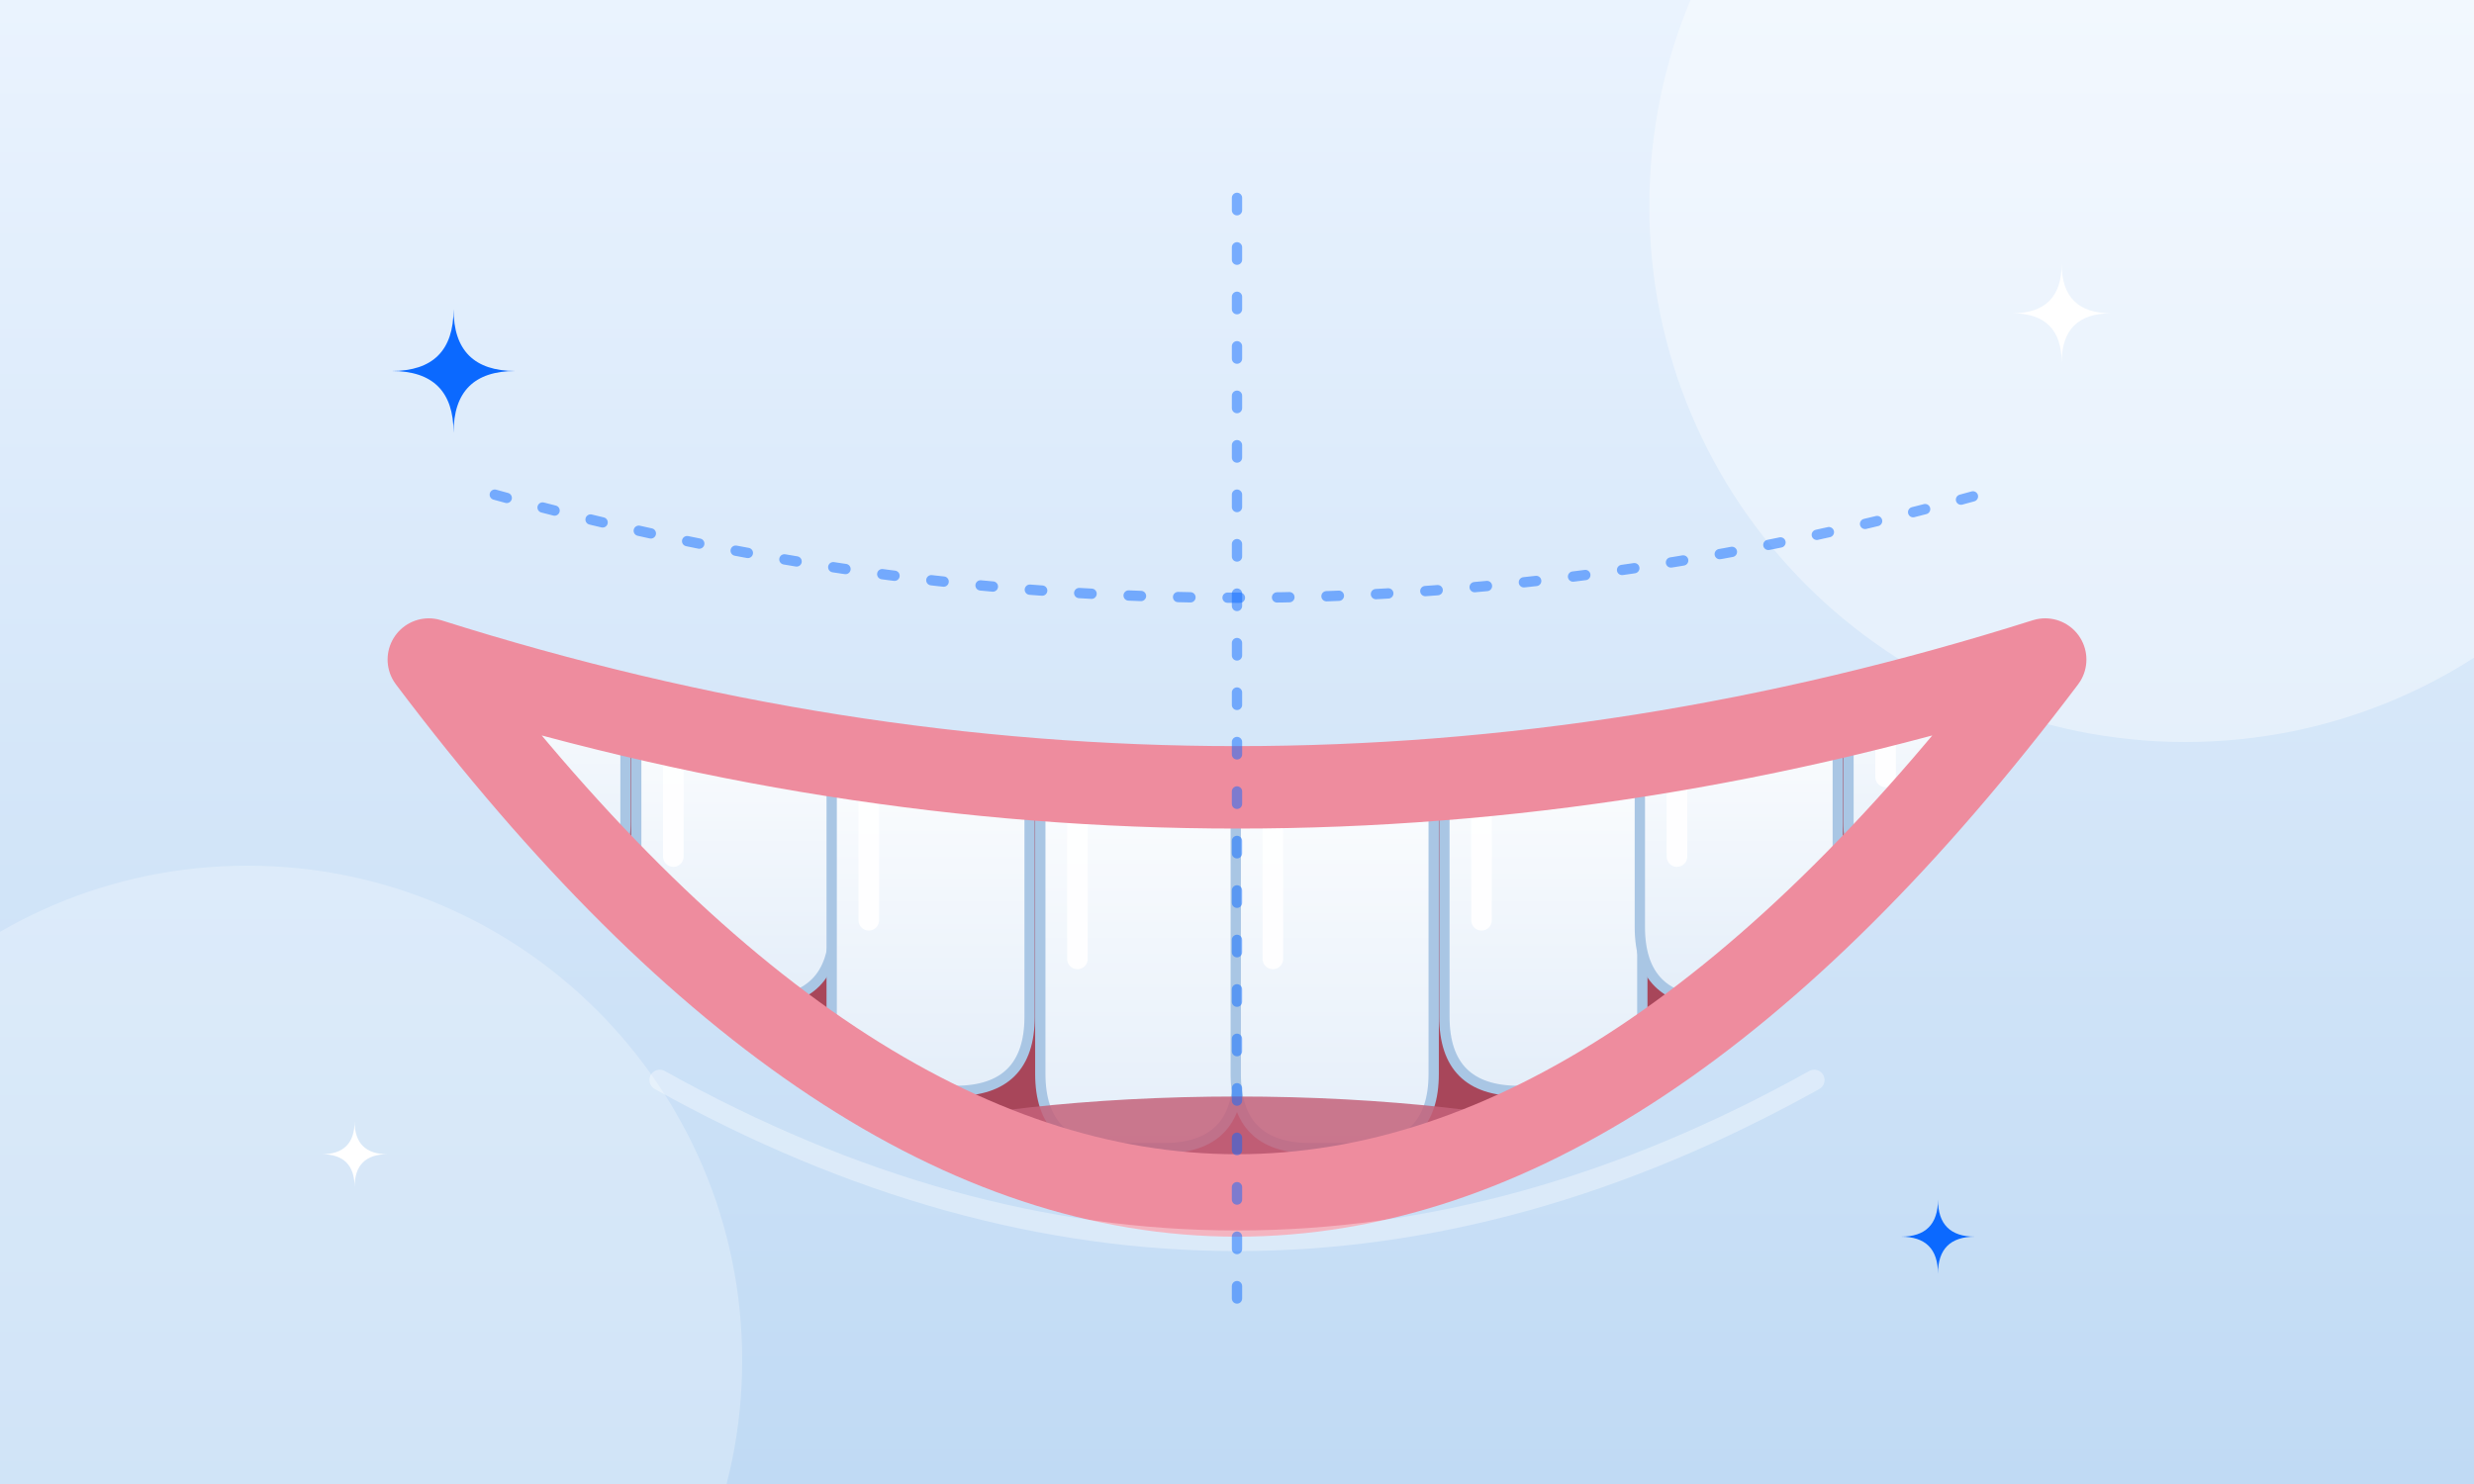
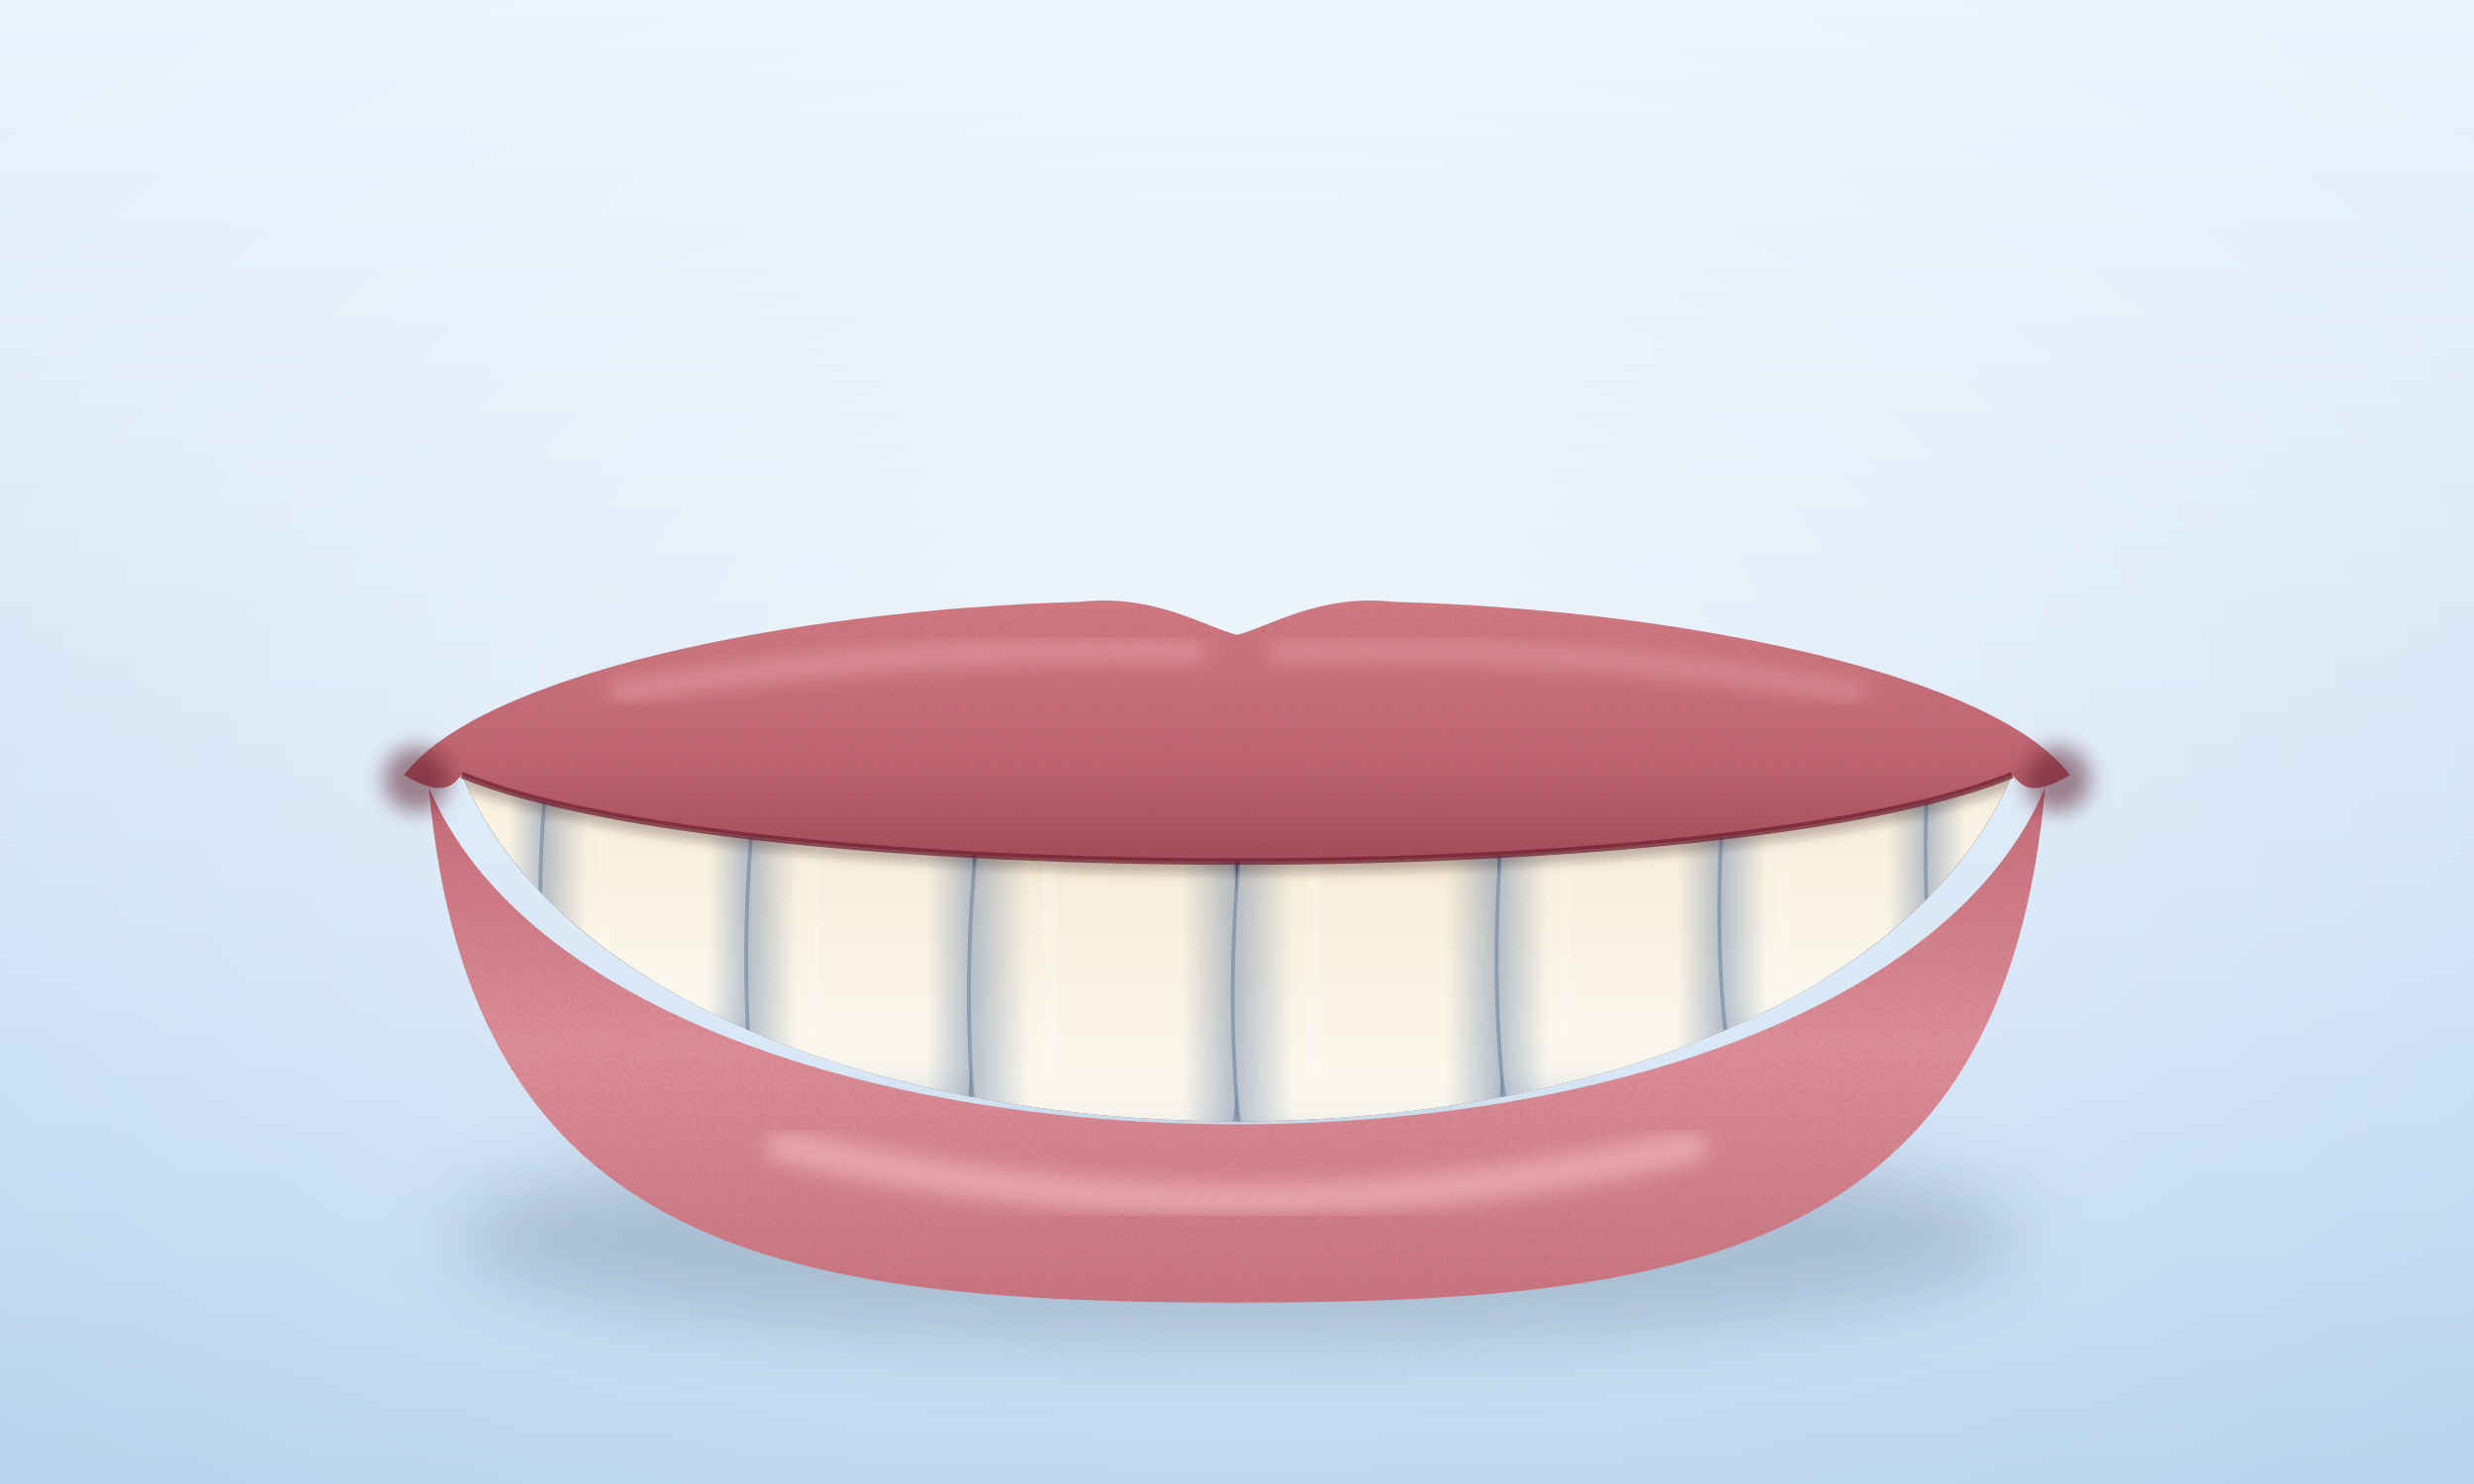
<svg xmlns="http://www.w3.org/2000/svg" viewBox="0 0 600 360" width="600" height="360">
  <defs>
-     <linearGradient id="bg" x1="0" y1="0" x2="0" y2="1">
-       <stop offset="0" stop-color="#EAF3FE" />
-       <stop offset="1" stop-color="#C0DAF4" />
+     <linearGradient id="bgG" x1="0" y1="0" x2="0" y2="1">
+       <stop offset="0" stop-color="#E8F2FC" />
+       <stop offset="1" stop-color="#B7D3EE" />
    </linearGradient>
-     <linearGradient id="tooth" x1="0" y1="0" x2="0" y2="1">
+     <radialGradient id="vig" cx=".5" cy=".45" r=".72">
+       <stop offset="0" stop-color="#fff" stop-opacity=".6" />
+       <stop offset="1" stop-color="#fff" stop-opacity="0" />
+     </radialGradient>
+     <linearGradient id="enamel" x1="0" y1="0" x2="0" y2="1">
+       <stop offset="0" stop-color="#E9D8B4" />
+       <stop offset=".3" stop-color="#F7EEDA" />
+       <stop offset=".72" stop-color="#FBF7EC" />
+       <stop offset="1" stop-color="#EEF0EE" />
+     </linearGradient>
+     <linearGradient id="edgeShade" x1="0" y1="0" x2="1" y2="0">
+       <stop offset="0" stop-color="#6E84A6" stop-opacity=".5" />
+       <stop offset=".22" stop-color="#6E84A6" stop-opacity="0" />
+       <stop offset=".78" stop-color="#6E84A6" stop-opacity="0" />
+       <stop offset="1" stop-color="#6E84A6" stop-opacity=".55" />
+     </linearGradient>
+     <linearGradient id="incisal" x1="0" y1="0" x2="0" y2="1">
+       <stop offset="0" stop-color="#B58A4E" stop-opacity=".4" />
+       <stop offset=".33" stop-color="#B58A4E" stop-opacity="0" />
+       <stop offset=".8" stop-color="#8FA9C8" stop-opacity="0" />
+       <stop offset="1" stop-color="#8FA9C8" stop-opacity=".5" />
+     </linearGradient>
+     <linearGradient id="gumG" x1="0" y1="0" x2="0" y2="1">
+       <stop offset="0" stop-color="#A8384F" />
+       <stop offset=".55" stop-color="#CF6577" />
+       <stop offset="1" stop-color="#EA98A2" />
+     </linearGradient>
+     <linearGradient id="gumV" x1="0" y1="0" x2="0" y2="1">
+       <stop offset="0" stop-color="#EE9CA6" />
+       <stop offset="1" stop-color="#C95C6E" />
+     </linearGradient>
+     <linearGradient id="metal" x1="0" y1="0" x2="1" y2="1">
      <stop offset="0" stop-color="#FFFFFF" />
-       <stop offset="1" stop-color="#E4EEF9" />
+       <stop offset=".35" stop-color="#C3CCD6" />
+       <stop offset=".7" stop-color="#7C8997" />
+       <stop offset="1" stop-color="#D4DCE4" />
    </linearGradient>
-     <linearGradient id="metal" x1="0" y1="0" x2="1" y2="0">
-       <stop offset="0" stop-color="#F1F5F9" />
-       <stop offset=".5" stop-color="#B7C6D6" />
-       <stop offset="1" stop-color="#8DA1B6" />
+     <linearGradient id="metalH" x1="0" y1="0" x2="1" y2="0">
+       <stop offset="0" stop-color="#8C99A8" />
+       <stop offset=".3" stop-color="#F4F7FA" />
+       <stop offset=".6" stop-color="#AAB6C3" />
+       <stop offset="1" stop-color="#6F7D8C" />
    </linearGradient>
-     <linearGradient id="gum" x1="0" y1="0" x2="0" y2="1">
-       <stop offset="0" stop-color="#F7B4BA" />
-       <stop offset="1" stop-color="#EE96A0" />
+     <linearGradient id="dentin" x1="0" y1="0" x2="1" y2="0">
+       <stop offset="0" stop-color="#D8BE86" />
+       <stop offset=".5" stop-color="#EBD7A6" />
+       <stop offset="1" stop-color="#CDB07A" />
+     </linearGradient>
+     <filter id="b1" x="-20%" y="-20%" width="140%" height="140%">
+       <feGaussianBlur stdDeviation="1.2" />
+     </filter>
+     <filter id="b2" x="-30%" y="-30%" width="160%" height="160%">
+       <feGaussianBlur stdDeviation="2.4" />
+     </filter>
+     <filter id="b5" x="-40%" y="-40%" width="180%" height="180%">
+       <feGaussianBlur stdDeviation="5" />
+     </filter>
+     <filter id="b9" x="-40%" y="-40%" width="180%" height="180%">
+       <feGaussianBlur stdDeviation="9" />
+     </filter>
+     <filter id="gumTex" x="0" y="0" width="100%" height="100%">
+       <feTurbulence type="fractalNoise" baseFrequency=".85" numOctaves="2" seed="4" result="n" />
+       <feColorMatrix in="n" type="matrix" values="0 0 0 0 .55  0 0 0 0 .1  0 0 0 0 .2  0 0 0 1.1 -.42" result="c" />
+       <feComposite in="c" in2="SourceGraphic" operator="in" />
+     </filter>
+     <filter id="boneTex" x="0" y="0" width="100%" height="100%">
+       <feTurbulence type="fractalNoise" baseFrequency=".03 .06" numOctaves="3" seed="9" result="n" />
+       <feColorMatrix in="n" type="matrix" values="0 0 0 0 .66  0 0 0 0 .5  0 0 0 0 .32  0 0 0 2 -.7" result="c" />
+       <feComposite in="c" in2="SourceGraphic" operator="in" />
+     </filter>
+     <filter id="skinTex" x="0" y="0" width="100%" height="100%">
+       <feTurbulence type="fractalNoise" baseFrequency="1.2" numOctaves="2" seed="2" result="n" />
+       <feColorMatrix in="n" type="matrix" values="0 0 0 0 .4  0 0 0 0 .1  0 0 0 0 .15  0 0 0 .8 -.3" result="c" />
+       <feComposite in="c" in2="SourceGraphic" operator="in" />
+     </filter>
+   </defs>
+   <rect width="600" height="360" fill="url(#bgG)" />
+   <rect width="600" height="360" fill="url(#vig)" />
+   <defs>
+     <clipPath id="mouthClip">
+       <path d="M112 188C180 216 420 216 488 188C440 300 160 300 112 188Z" />
+     </clipPath>
+   </defs>
+   <ellipse cx="300" cy="300" rx="190" ry="26" fill="#16324f" opacity=".2" filter="url(#b9)" />
+   <path d="M112 188C180 216 420 216 488 188C440 300 160 300 112 188Z" fill="#4A1722" />
+   <g clip-path="url(#mouthClip)">
+     <path d="M149.6 238.0L178.4 238.0C182.0 247.2 183.1 265.6 180.9 277.6Q180.2 284.0 174.1 284.0L153.9 284.0Q147.8 284.0 147.1 277.6C144.9 265.6 146.0 247.2 149.6 238.0Z" fill="#D6CFBF" />
+     <path d="M149.6 238.0L178.4 238.0C182.0 247.2 183.1 265.6 180.9 277.6Q180.2 284.0 174.1 284.0L153.9 284.0Q147.8 284.0 147.1 277.6C144.9 265.6 146.0 247.2 149.6 238.0Z" fill="url(#edgeShade)" />
+     <path d="M183.8 244.0L214.2 244.0C218.0 253.6 219.1 272.8 216.9 285.3Q216.1 292.0 209.6 292.0L188.4 292.0Q181.9 292.0 181.1 285.3C178.9 272.8 180.0 253.6 183.8 244.0Z" fill="#D6CFBF" />
+     <path d="M183.8 244.0L214.2 244.0C218.0 253.6 219.1 272.8 216.9 285.3Q216.1 292.0 209.6 292.0L188.4 292.0Q181.9 292.0 181.1 285.3C178.9 272.8 180.0 253.6 183.8 244.0Z" fill="url(#edgeShade)" />
+     <path d="M220.0 248.0L252.0 248.0C256.0 258.0 257.2 278.0 254.8 291.0Q254.0 298.0 247.2 298.0L224.8 298.0Q218.0 298.0 217.2 291.0C214.8 278.0 216.0 258.0 220.0 248.0Z" fill="#D6CFBF" />
+     <path d="M220.0 248.0L252.0 248.0C256.0 258.0 257.2 278.0 254.8 291.0Q254.0 298.0 247.2 298.0L224.8 298.0Q218.0 298.0 217.2 291.0C214.8 278.0 216.0 258.0 220.0 248.0Z" fill="url(#edgeShade)" />
+     <path d="M259.0 250.0L299.0 250.0C304.0 260.4 305.5 281.2 302.5 294.7Q301.5 302.0 293.0 302.0L265.0 302.0Q256.5 302.0 255.5 294.7C252.5 281.2 254.0 260.4 259.0 250.0Z" fill="#D6CFBF" />
+     <path d="M259.0 250.0L299.0 250.0C304.0 260.4 305.5 281.2 302.5 294.7Q301.5 302.0 293.0 302.0L265.0 302.0Q256.5 302.0 255.5 294.7C252.5 281.2 254.0 260.4 259.0 250.0Z" fill="url(#edgeShade)" />
+     <path d="M307.0 250.0L347.0 250.0C352.0 260.4 353.5 281.2 350.5 294.7Q349.5 302.0 341.0 302.0L313.0 302.0Q304.5 302.0 303.5 294.7C300.5 281.2 302.0 260.4 307.0 250.0Z" fill="#D6CFBF" />
+     <path d="M307.0 250.0L347.0 250.0C352.0 260.4 353.5 281.2 350.5 294.7Q349.5 302.0 341.0 302.0L313.0 302.0Q304.5 302.0 303.5 294.7C300.5 281.2 302.0 260.4 307.0 250.0Z" fill="url(#edgeShade)" />
+     <path d="M354.0 248.0L386.0 248.0C390.0 258.0 391.2 278.0 388.8 291.0Q388.0 298.0 381.2 298.0L358.8 298.0Q352.0 298.0 351.2 291.0C348.8 278.0 350.0 258.0 354.0 248.0Z" fill="#D6CFBF" />
+     <path d="M354.0 248.0L386.0 248.0C390.0 258.0 391.2 278.0 388.8 291.0Q388.0 298.0 381.2 298.0L358.8 298.0Q352.0 298.0 351.2 291.0C348.8 278.0 350.0 258.0 354.0 248.0Z" fill="url(#edgeShade)" />
+     <path d="M389.8 244.0L420.2 244.0C424.0 253.6 425.1 272.8 422.9 285.3Q422.1 292.0 415.6 292.0L394.4 292.0Q387.9 292.0 387.1 285.3C384.9 272.8 386.0 253.6 389.8 244.0Z" fill="#D6CFBF" />
+     <path d="M389.8 244.0L420.2 244.0C424.0 253.6 425.1 272.8 422.9 285.3Q422.1 292.0 415.6 292.0L394.4 292.0Q387.9 292.0 387.1 285.3C384.9 272.8 386.0 253.6 389.8 244.0Z" fill="url(#edgeShade)" />
+     <path d="M421.6 238.0L450.4 238.0C454.0 247.2 455.1 265.6 452.9 277.6Q452.2 284.0 446.1 284.0L425.9 284.0Q419.8 284.0 419.1 277.6C416.9 265.6 418.0 247.2 421.6 238.0Z" fill="#D6CFBF" />
+     <path d="M421.6 238.0L450.4 238.0C454.0 247.2 455.1 265.6 452.9 277.6Q452.2 284.0 446.1 284.0L425.9 284.0Q419.8 284.0 419.1 277.6C416.9 265.6 418.0 247.2 421.6 238.0Z" fill="url(#edgeShade)" />
+     <path d="M55.0 147.8L87.0 147.8C91.0 163.8 92.2 195.8 89.8 216.6Q89.0 227.8 82.2 227.8L59.8 227.8Q53.0 227.8 52.2 216.6C49.8 195.8 51.0 163.8 55.0 147.8Z" fill="url(#enamel)" />
+     <path d="M55.0 147.8L87.0 147.8C91.0 163.8 92.2 195.8 89.8 216.6Q89.0 227.8 82.2 227.8L59.8 227.8Q53.0 227.8 52.2 216.6C49.8 195.8 51.0 163.8 55.0 147.8Z" fill="url(#incisal)" />
+     <path d="M55.0 147.8L87.0 147.8C91.0 163.8 92.2 195.8 89.8 216.6Q89.0 227.8 82.2 227.8L59.8 227.8Q53.0 227.8 52.2 216.6C49.8 195.8 51.0 163.8 55.0 147.8Z" fill="url(#edgeShade)" />
+     <path d="M63.0 163.8Q61.4 184.6 63.4 203.8" stroke="#fff" stroke-width="5.2" stroke-linecap="round" fill="none" opacity=".75" filter="url(#b2)" />
+     <path d="M59.8 218.2Q71.0 225.4 82.2 218.2" stroke="#fff" stroke-width="1.4" fill="none" opacity=".5" />
+     <path d="M55.0 147.8L87.0 147.8C91.0 163.8 92.2 195.8 89.8 216.6Q89.0 227.8 82.2 227.8L59.8 227.8Q53.0 227.8 52.2 216.6C49.8 195.8 51.0 163.8 55.0 147.8Z" fill="none" stroke="#5F7899" stroke-opacity=".5" stroke-width=".9" />
+     <path d="M93.4 157.8L128.6 157.8C133.0 175.4 134.3 210.6 131.7 233.5Q130.8 245.8 123.3 245.8L98.7 245.8Q91.2 245.8 90.3 233.5C87.7 210.6 89.0 175.4 93.4 157.8Z" fill="url(#enamel)" />
+     <path d="M93.4 157.8L128.6 157.8C133.0 175.4 134.3 210.6 131.7 233.5Q130.8 245.8 123.3 245.8L98.7 245.8Q91.2 245.8 90.3 233.5C87.7 210.6 89.0 175.4 93.4 157.8Z" fill="url(#incisal)" />
+     <path d="M93.4 157.8L128.6 157.8C133.0 175.4 134.3 210.6 131.7 233.5Q130.8 245.8 123.3 245.8L98.7 245.8Q91.2 245.8 90.3 233.5C87.7 210.6 89.0 175.4 93.4 157.8Z" fill="url(#edgeShade)" />
+     <path d="M102.2 175.4Q100.4 198.3 102.6 219.4" stroke="#fff" stroke-width="5.7" stroke-linecap="round" fill="none" opacity=".75" filter="url(#b2)" />
+     <path d="M98.7 235.2Q111.0 243.1 123.3 235.2" stroke="#fff" stroke-width="1.4" fill="none" opacity=".5" />
+     <path d="M93.4 157.8L128.6 157.8C133.0 175.4 134.3 210.6 131.7 233.5Q130.8 245.8 123.3 245.8L98.7 245.8Q91.2 245.8 90.3 233.5C87.7 210.6 89.0 175.4 93.4 157.8Z" fill="none" stroke="#5F7899" stroke-opacity=".5" stroke-width=".9" />
+     <path d="M136.2 166.9L177.8 166.9C183.0 186.5 184.6 225.7 181.4 251.1Q180.4 264.9 171.6 264.9L142.4 264.9Q133.6 264.9 132.6 251.1C129.4 225.7 131.0 186.5 136.2 166.9Z" fill="url(#enamel)" />
+     <path d="M136.2 166.9L177.8 166.9C183.0 186.5 184.6 225.7 181.4 251.1Q180.4 264.9 171.6 264.9L142.4 264.9Q133.6 264.9 132.6 251.1C129.4 225.7 131.0 186.5 136.2 166.9Z" fill="url(#incisal)" />
+     <path d="M136.2 166.9L177.8 166.9C183.0 186.5 184.6 225.7 181.4 251.1Q180.4 264.9 171.6 264.9L142.4 264.9Q133.6 264.9 132.6 251.1C129.4 225.7 131.0 186.5 136.2 166.9Z" fill="url(#edgeShade)" />
+     <path d="M146.6 186.5Q144.5 211.9 147.1 235.5" stroke="#fff" stroke-width="6.8" stroke-linecap="round" fill="none" opacity=".75" filter="url(#b2)" />
+     <path d="M142.4 253.1Q157.0 261.9 171.6 253.1" stroke="#fff" stroke-width="1.4" fill="none" opacity=".5" />
+     <path d="M136.2 166.9L177.8 166.9C183.0 186.5 184.6 225.7 181.4 251.1Q180.4 264.9 171.6 264.9L142.4 264.9Q133.6 264.9 132.6 251.1C129.4 225.7 131.0 186.5 136.2 166.9Z" fill="none" stroke="#5F7899" stroke-opacity=".5" stroke-width=".9" />
+     <path d="M186.6 174.1L231.4 174.1C237.0 195.3 238.7 237.7 235.3 265.2Q234.2 280.1 224.7 280.1L193.3 280.1Q183.8 280.1 182.7 265.2C179.3 237.7 181.0 195.3 186.6 174.1Z" fill="url(#enamel)" />
+     <path d="M186.6 174.1L231.4 174.1C237.0 195.3 238.7 237.7 235.3 265.2Q234.2 280.1 224.7 280.1L193.3 280.1Q183.8 280.1 182.7 265.2C179.3 237.7 181.0 195.3 186.6 174.1Z" fill="url(#incisal)" />
+     <path d="M186.6 174.1L231.4 174.1C237.0 195.3 238.7 237.7 235.3 265.2Q234.2 280.1 224.7 280.1L193.3 280.1Q183.8 280.1 182.7 265.2C179.3 237.7 181.0 195.3 186.6 174.1Z" fill="url(#edgeShade)" />
+     <path d="M197.8 195.3Q195.6 222.8 198.4 248.3" stroke="#fff" stroke-width="7.3" stroke-linecap="round" fill="none" opacity=".75" filter="url(#b2)" />
+     <path d="M193.3 267.4Q209.0 276.9 224.7 267.4" stroke="#fff" stroke-width="1.4" fill="none" opacity=".5" />
+     <path d="M186.6 174.1L231.4 174.1C237.0 195.3 238.7 237.7 235.3 265.2Q234.2 280.1 224.7 280.1L193.3 280.1Q183.8 280.1 182.7 265.2C179.3 237.7 181.0 195.3 186.6 174.1Z" fill="none" stroke="#5F7899" stroke-opacity=".5" stroke-width=".9" />
+     <path d="M241.6 178.4L294.4 178.4C301.0 201.2 303.0 246.8 299.0 276.4Q297.7 292.4 286.5 292.4L249.5 292.4Q238.3 292.4 237.0 276.4C233.0 246.8 235.0 201.2 241.6 178.4Z" fill="url(#enamel)" />
+     <path d="M241.6 178.4L294.4 178.4C301.0 201.2 303.0 246.8 299.0 276.4Q297.7 292.4 286.5 292.4L249.5 292.4Q238.3 292.4 237.0 276.4C233.0 246.8 235.0 201.2 241.6 178.4Z" fill="url(#incisal)" />
+     <path d="M241.6 178.4L294.4 178.4C301.0 201.2 303.0 246.8 299.0 276.4Q297.7 292.4 286.5 292.4L249.5 292.4Q238.3 292.4 237.0 276.4C233.0 246.8 235.0 201.2 241.6 178.4Z" fill="url(#edgeShade)" />
+     <path d="M254.8 201.2Q252.2 230.8 255.5 258.2" stroke="#fff" stroke-width="8.6" stroke-linecap="round" fill="none" opacity=".75" filter="url(#b2)" />
+     <path d="M249.5 278.7Q268.0 289.0 286.5 278.7" stroke="#fff" stroke-width="1.4" fill="none" opacity=".5" />
+     <path d="M241.6 178.4L294.4 178.4C301.0 201.2 303.0 246.8 299.0 276.4Q297.7 292.4 286.5 292.4L249.5 292.4Q238.3 292.4 237.0 276.4C233.0 246.8 235.0 201.2 241.6 178.4Z" fill="none" stroke="#5F7899" stroke-opacity=".5" stroke-width=".9" />
+     <path d="M305.6 178.4L358.4 178.4C365.0 201.2 367.0 246.8 363.0 276.4Q361.7 292.4 350.5 292.4L313.5 292.4Q302.3 292.4 301.0 276.4C297.0 246.8 299.0 201.2 305.6 178.4Z" fill="url(#enamel)" />
+     <path d="M305.6 178.4L358.4 178.4C365.0 201.2 367.0 246.8 363.0 276.4Q361.7 292.4 350.5 292.4L313.5 292.4Q302.3 292.4 301.0 276.4C297.0 246.8 299.0 201.2 305.6 178.4Z" fill="url(#incisal)" />
+     <path d="M305.6 178.4L358.4 178.4C365.0 201.2 367.0 246.8 363.0 276.4Q361.7 292.4 350.5 292.4L313.5 292.4Q302.3 292.4 301.0 276.4C297.0 246.8 299.0 201.2 305.6 178.4Z" fill="url(#edgeShade)" />
+     <path d="M318.8 201.2Q316.2 230.8 319.5 258.2" stroke="#fff" stroke-width="8.6" stroke-linecap="round" fill="none" opacity=".75" filter="url(#b2)" />
+     <path d="M313.5 278.7Q332.0 289.0 350.5 278.7" stroke="#fff" stroke-width="1.4" fill="none" opacity=".5" />
+     <path d="M305.6 178.4L358.4 178.4C365.0 201.2 367.0 246.8 363.0 276.4Q361.7 292.4 350.5 292.4L313.5 292.4Q302.3 292.4 301.0 276.4C297.0 246.8 299.0 201.2 305.6 178.4Z" fill="none" stroke="#5F7899" stroke-opacity=".5" stroke-width=".9" />
+     <path d="M368.6 174.1L413.4 174.1C419.0 195.3 420.7 237.7 417.3 265.2Q416.2 280.1 406.7 280.1L375.3 280.1Q365.8 280.1 364.7 265.2C361.3 237.7 363.0 195.3 368.6 174.1Z" fill="url(#enamel)" />
+     <path d="M368.6 174.1L413.4 174.1C419.0 195.3 420.7 237.7 417.3 265.2Q416.2 280.1 406.7 280.1L375.3 280.1Q365.8 280.1 364.7 265.2C361.3 237.7 363.0 195.3 368.6 174.1Z" fill="url(#incisal)" />
+     <path d="M368.6 174.1L413.4 174.1C419.0 195.3 420.7 237.7 417.3 265.2Q416.2 280.1 406.7 280.1L375.3 280.1Q365.8 280.1 364.7 265.2C361.3 237.7 363.0 195.3 368.6 174.1Z" fill="url(#edgeShade)" />
+     <path d="M379.8 195.3Q377.6 222.8 380.4 248.3" stroke="#fff" stroke-width="7.3" stroke-linecap="round" fill="none" opacity=".75" filter="url(#b2)" />
+     <path d="M375.3 267.4Q391.0 276.9 406.7 267.4" stroke="#fff" stroke-width="1.4" fill="none" opacity=".5" />
+     <path d="M368.6 174.1L413.4 174.1C419.0 195.3 420.7 237.7 417.3 265.2Q416.2 280.1 406.7 280.1L375.3 280.1Q365.8 280.1 364.7 265.2C361.3 237.7 363.0 195.3 368.6 174.1Z" fill="none" stroke="#5F7899" stroke-opacity=".5" stroke-width=".9" />
+     <path d="M422.2 166.9L463.8 166.9C469.0 186.5 470.6 225.7 467.4 251.1Q466.4 264.9 457.6 264.9L428.4 264.9Q419.6 264.9 418.6 251.1C415.4 225.7 417.0 186.5 422.2 166.9Z" fill="url(#enamel)" />
+     <path d="M422.2 166.9L463.8 166.9C469.0 186.5 470.6 225.7 467.4 251.1Q466.4 264.9 457.6 264.9L428.4 264.9Q419.6 264.9 418.6 251.1C415.4 225.7 417.0 186.5 422.2 166.9Z" fill="url(#incisal)" />
+     <path d="M422.2 166.9L463.8 166.9C469.0 186.5 470.6 225.7 467.4 251.1Q466.4 264.9 457.6 264.9L428.4 264.9Q419.6 264.9 418.6 251.1C415.4 225.7 417.0 186.5 422.2 166.9Z" fill="url(#edgeShade)" />
+     <path d="M432.6 186.5Q430.5 211.9 433.1 235.5" stroke="#fff" stroke-width="6.8" stroke-linecap="round" fill="none" opacity=".75" filter="url(#b2)" />
+     <path d="M428.4 253.1Q443.0 261.9 457.6 253.1" stroke="#fff" stroke-width="1.4" fill="none" opacity=".5" />
+     <path d="M422.2 166.9L463.8 166.9C469.0 186.5 470.6 225.7 467.4 251.1Q466.4 264.9 457.6 264.9L428.4 264.9Q419.6 264.9 418.6 251.1C415.4 225.7 417.0 186.5 422.2 166.9Z" fill="none" stroke="#5F7899" stroke-opacity=".5" stroke-width=".9" />
+     <path d="M471.4 157.8L506.6 157.8C511.0 175.4 512.3 210.6 509.7 233.5Q508.8 245.8 501.3 245.8L476.7 245.8Q469.2 245.8 468.3 233.5C465.7 210.6 467.0 175.4 471.4 157.8Z" fill="url(#enamel)" />
+     <path d="M471.4 157.8L506.6 157.8C511.0 175.4 512.3 210.6 509.7 233.5Q508.8 245.8 501.3 245.8L476.7 245.8Q469.2 245.8 468.3 233.5C465.7 210.6 467.0 175.4 471.4 157.8Z" fill="url(#incisal)" />
+     <path d="M471.4 157.8L506.6 157.8C511.0 175.4 512.3 210.6 509.7 233.5Q508.8 245.8 501.3 245.8L476.7 245.8Q469.2 245.8 468.3 233.5C465.7 210.6 467.0 175.4 471.4 157.8Z" fill="url(#edgeShade)" />
+     <path d="M480.2 175.4Q478.4 198.3 480.6 219.4" stroke="#fff" stroke-width="5.7" stroke-linecap="round" fill="none" opacity=".75" filter="url(#b2)" />
+     <path d="M476.7 235.2Q489.0 243.1 501.3 235.2" stroke="#fff" stroke-width="1.4" fill="none" opacity=".5" />
+     <path d="M471.4 157.8L506.6 157.8C511.0 175.4 512.3 210.6 509.7 233.5Q508.8 245.8 501.3 245.8L476.7 245.8Q469.2 245.8 468.3 233.5C465.7 210.6 467.0 175.4 471.4 157.8Z" fill="none" stroke="#5F7899" stroke-opacity=".5" stroke-width=".9" />
+     <path d="M513.0 147.8L545.0 147.8C549.0 163.8 550.2 195.8 547.8 216.6Q547.0 227.8 540.2 227.8L517.8 227.8Q511.0 227.8 510.2 216.6C507.8 195.8 509.0 163.8 513.0 147.8Z" fill="url(#enamel)" />
+     <path d="M513.0 147.8L545.0 147.8C549.0 163.8 550.2 195.8 547.8 216.6Q547.0 227.8 540.2 227.8L517.8 227.8Q511.0 227.8 510.2 216.6C507.8 195.8 509.0 163.8 513.0 147.8Z" fill="url(#incisal)" />
+     <path d="M513.0 147.8L545.0 147.8C549.0 163.8 550.2 195.8 547.8 216.6Q547.0 227.8 540.2 227.8L517.8 227.8Q511.0 227.8 510.2 216.6C507.8 195.8 509.0 163.8 513.0 147.8Z" fill="url(#edgeShade)" />
+     <path d="M521.0 163.8Q519.4 184.6 521.4 203.8" stroke="#fff" stroke-width="5.2" stroke-linecap="round" fill="none" opacity=".75" filter="url(#b2)" />
+     <path d="M517.8 218.2Q529.0 225.4 540.2 218.2" stroke="#fff" stroke-width="1.4" fill="none" opacity=".5" />
+     <path d="M513.0 147.8L545.0 147.8C549.0 163.8 550.2 195.8 547.8 216.6Q547.0 227.8 540.2 227.8L517.8 227.8Q511.0 227.8 510.2 216.6C507.8 195.8 509.0 163.8 513.0 147.8Z" fill="none" stroke="#5F7899" stroke-opacity=".5" stroke-width=".9" />
+     <path d="M112 188C180 216 420 216 488 188" fill="none" stroke="#2A0C14" stroke-width="6" opacity=".25" filter="url(#b1)" />
+   </g>
+   <defs>
+     <linearGradient id="lipU" x1="0" y1="0" x2="0" y2="1">
+       <stop offset="0" stop-color="#D07A82" />
+       <stop offset=".6" stop-color="#BE6570" />
+       <stop offset="1" stop-color="#A24A59" />
+     </linearGradient>
+     <linearGradient id="lipL" x1="0" y1="0" x2="0" y2="1">
+       <stop offset="0" stop-color="#C46C78" />
+       <stop offset=".5" stop-color="#DC8E98" />
+       <stop offset="1" stop-color="#C87480" />
    </linearGradient>
  </defs>
-   <rect width="600" height="360" fill="url(#bg)" />
-   <circle cx="530" cy="50" r="130" fill="#fff" opacity="0.38" />
-   <circle cx="60" cy="330" r="120" fill="#fff" opacity="0.26" />
-   <clipPath id="mouth">
-     <path d="M104 160Q300 222 496 160Q300 420 104 160Z" />
-   </clipPath>
-   <path d="M104 160Q300 222 496 160Q300 420 104 160Z" fill="#A8465A" />
-   <g clip-path="url(#mouth)">
-     <path d="M103.7 153.266H151.7V199.266Q151.7 217.266 133.7 217.266H121.7Q103.7 217.266 103.7 199.266Z" fill="url(#tooth)" stroke="#A9C6E4" stroke-width="2.5" stroke-linejoin="round" />
-     <path d="M112.7 167.266V188.466" stroke="#fff" stroke-width="5" stroke-linecap="round" opacity=".9" />
-     <path d="M154.3 164.891H202.3V224.891Q202.3 242.891 184.3 242.891H172.3Q154.3 242.891 154.3 224.891Z" fill="url(#tooth)" stroke="#A9C6E4" stroke-width="2.5" stroke-linejoin="round" />
-     <path d="M163.3 178.891V207.791" stroke="#fff" stroke-width="5" stroke-linecap="round" opacity=".9" />
-     <path d="M201.7 172.641H249.7V246.641Q249.7 264.641 231.7 264.641H219.7Q201.7 264.641 201.7 246.641Z" fill="url(#tooth)" stroke="#A9C6E4" stroke-width="2.5" stroke-linejoin="round" />
-     <path d="M210.7 186.641V223.241" stroke="#fff" stroke-width="5" stroke-linecap="round" opacity=".9" />
-     <path d="M252.3 176.516H300.3V260.516Q300.3 278.516 282.3 278.516H270.3Q252.3 278.516 252.3 260.516Z" fill="url(#tooth)" stroke="#A9C6E4" stroke-width="2.5" stroke-linejoin="round" />
-     <path d="M261.3 190.516V232.616" stroke="#fff" stroke-width="5" stroke-linecap="round" opacity=".9" />
-     <path d="M299.7 176.516H347.7V260.516Q347.7 278.516 329.7 278.516H317.7Q299.7 278.516 299.7 260.516Z" fill="url(#tooth)" stroke="#A9C6E4" stroke-width="2.5" stroke-linejoin="round" />
-     <path d="M308.7 190.516V232.616" stroke="#fff" stroke-width="5" stroke-linecap="round" opacity=".9" />
-     <path d="M350.3 172.641H398.3V246.641Q398.3 264.641 380.3 264.641H368.3Q350.3 264.641 350.3 246.641Z" fill="url(#tooth)" stroke="#A9C6E4" stroke-width="2.5" stroke-linejoin="round" />
-     <path d="M359.3 186.641V223.241" stroke="#fff" stroke-width="5" stroke-linecap="round" opacity=".9" />
-     <path d="M397.7 164.891H445.7V224.891Q445.7 242.891 427.7 242.891H415.7Q397.7 242.891 397.7 224.891Z" fill="url(#tooth)" stroke="#A9C6E4" stroke-width="2.5" stroke-linejoin="round" />
-     <path d="M406.7 178.891V207.791" stroke="#fff" stroke-width="5" stroke-linecap="round" opacity=".9" />
-     <path d="M448.3 153.266H496.3V199.266Q496.3 217.266 478.3 217.266H466.3Q448.3 217.266 448.3 199.266Z" fill="url(#tooth)" stroke="#A9C6E4" stroke-width="2.5" stroke-linejoin="round" />
-     <path d="M457.3 167.266V188.466" stroke="#fff" stroke-width="5" stroke-linecap="round" opacity=".9" />
-     <ellipse cx="300" cy="300" rx="130" ry="34" fill="#C4627A" opacity=".85" />
-   </g>
-   <path d="M104 160Q300 222 496 160Q300 420 104 160Z" fill="none" stroke="#EE8C9E" stroke-width="20" stroke-linejoin="round" />
-   <path d="M160 262Q300 340 440 262" fill="none" stroke="#fff" stroke-width="5" stroke-linecap="round" opacity=".35" />
-   <path d="M300 48V318" stroke="#0b69ff" stroke-width="2.5" stroke-dasharray="3 9" stroke-linecap="round" opacity=".5" />
-   <path d="M120 120Q300 170 480 120" fill="none" stroke="#0b69ff" stroke-width="2.5" stroke-dasharray="3 9" stroke-linecap="round" opacity=".5" />
-   <path d="M110 75Q110 90 125 90Q110 90 110 105Q110 90 95 90Q110 90 110 75Z" fill="#0b69ff" opacity="1" />
-   <path d="M500 64Q500 76 512 76Q500 76 500 88Q500 76 488 76Q500 76 500 64Z" fill="#fff" opacity="1" />
-   <path d="M470 291Q470 300 479 300Q470 300 470 309Q470 300 461 300Q470 300 470 291Z" fill="#0b69ff" opacity="1" />
-   <path d="M86 272Q86 280 94 280Q86 280 86 288Q86 280 78 280Q86 280 86 272Z" fill="#fff" opacity="1" />
+   <path d="M104 191C150 300 450 300 496 191C486 304 410 316 300 316C190 316 114 304 104 191Z" fill="url(#lipL)" />
+   <path d="M104 191C150 300 450 300 496 191C486 304 410 316 300 316C190 316 114 304 104 191Z" fill="#6E1D2E" filter="url(#skinTex)" opacity=".45" />
+   <path d="M190 278Q300 304 410 278" fill="none" stroke="#F8C4CA" stroke-width="8" stroke-linecap="round" opacity=".55" filter="url(#b2)" />
+   <path d="M98 188C116 164 190 148 262 146C280 144 292 152 300 154C308 152 320 144 338 146C410 148 484 164 502 188C492 194 490 190 488 188C420 216 180 216 112 188C110 190 108 194 98 188Z" fill="url(#lipU)" />
+   <path d="M98 188C116 164 190 148 262 146C280 144 292 152 300 154C308 152 320 144 338 146C410 148 484 164 502 188C492 194 490 190 488 188C420 216 180 216 112 188C110 190 108 194 98 188Z" fill="#4F1020" filter="url(#skinTex)" opacity=".45" />
+   <path d="M150 168Q220 156 290 158" fill="none" stroke="#EDAAB1" stroke-width="5" stroke-linecap="round" opacity=".55" filter="url(#b2)" />
+   <path d="M310 158Q380 156 450 168" fill="none" stroke="#EDAAB1" stroke-width="5" stroke-linecap="round" opacity=".45" filter="url(#b2)" />
+   <path d="M112 188C180 216 420 216 488 188" fill="none" stroke="#6E1D2E" stroke-width="1.6" opacity=".7" />
+   <circle cx="101" cy="189" r="8" fill="#5A1625" opacity=".5" filter="url(#b2)" />
+   <circle cx="499" cy="189" r="8" fill="#5A1625" opacity=".5" filter="url(#b2)" />
</svg>
